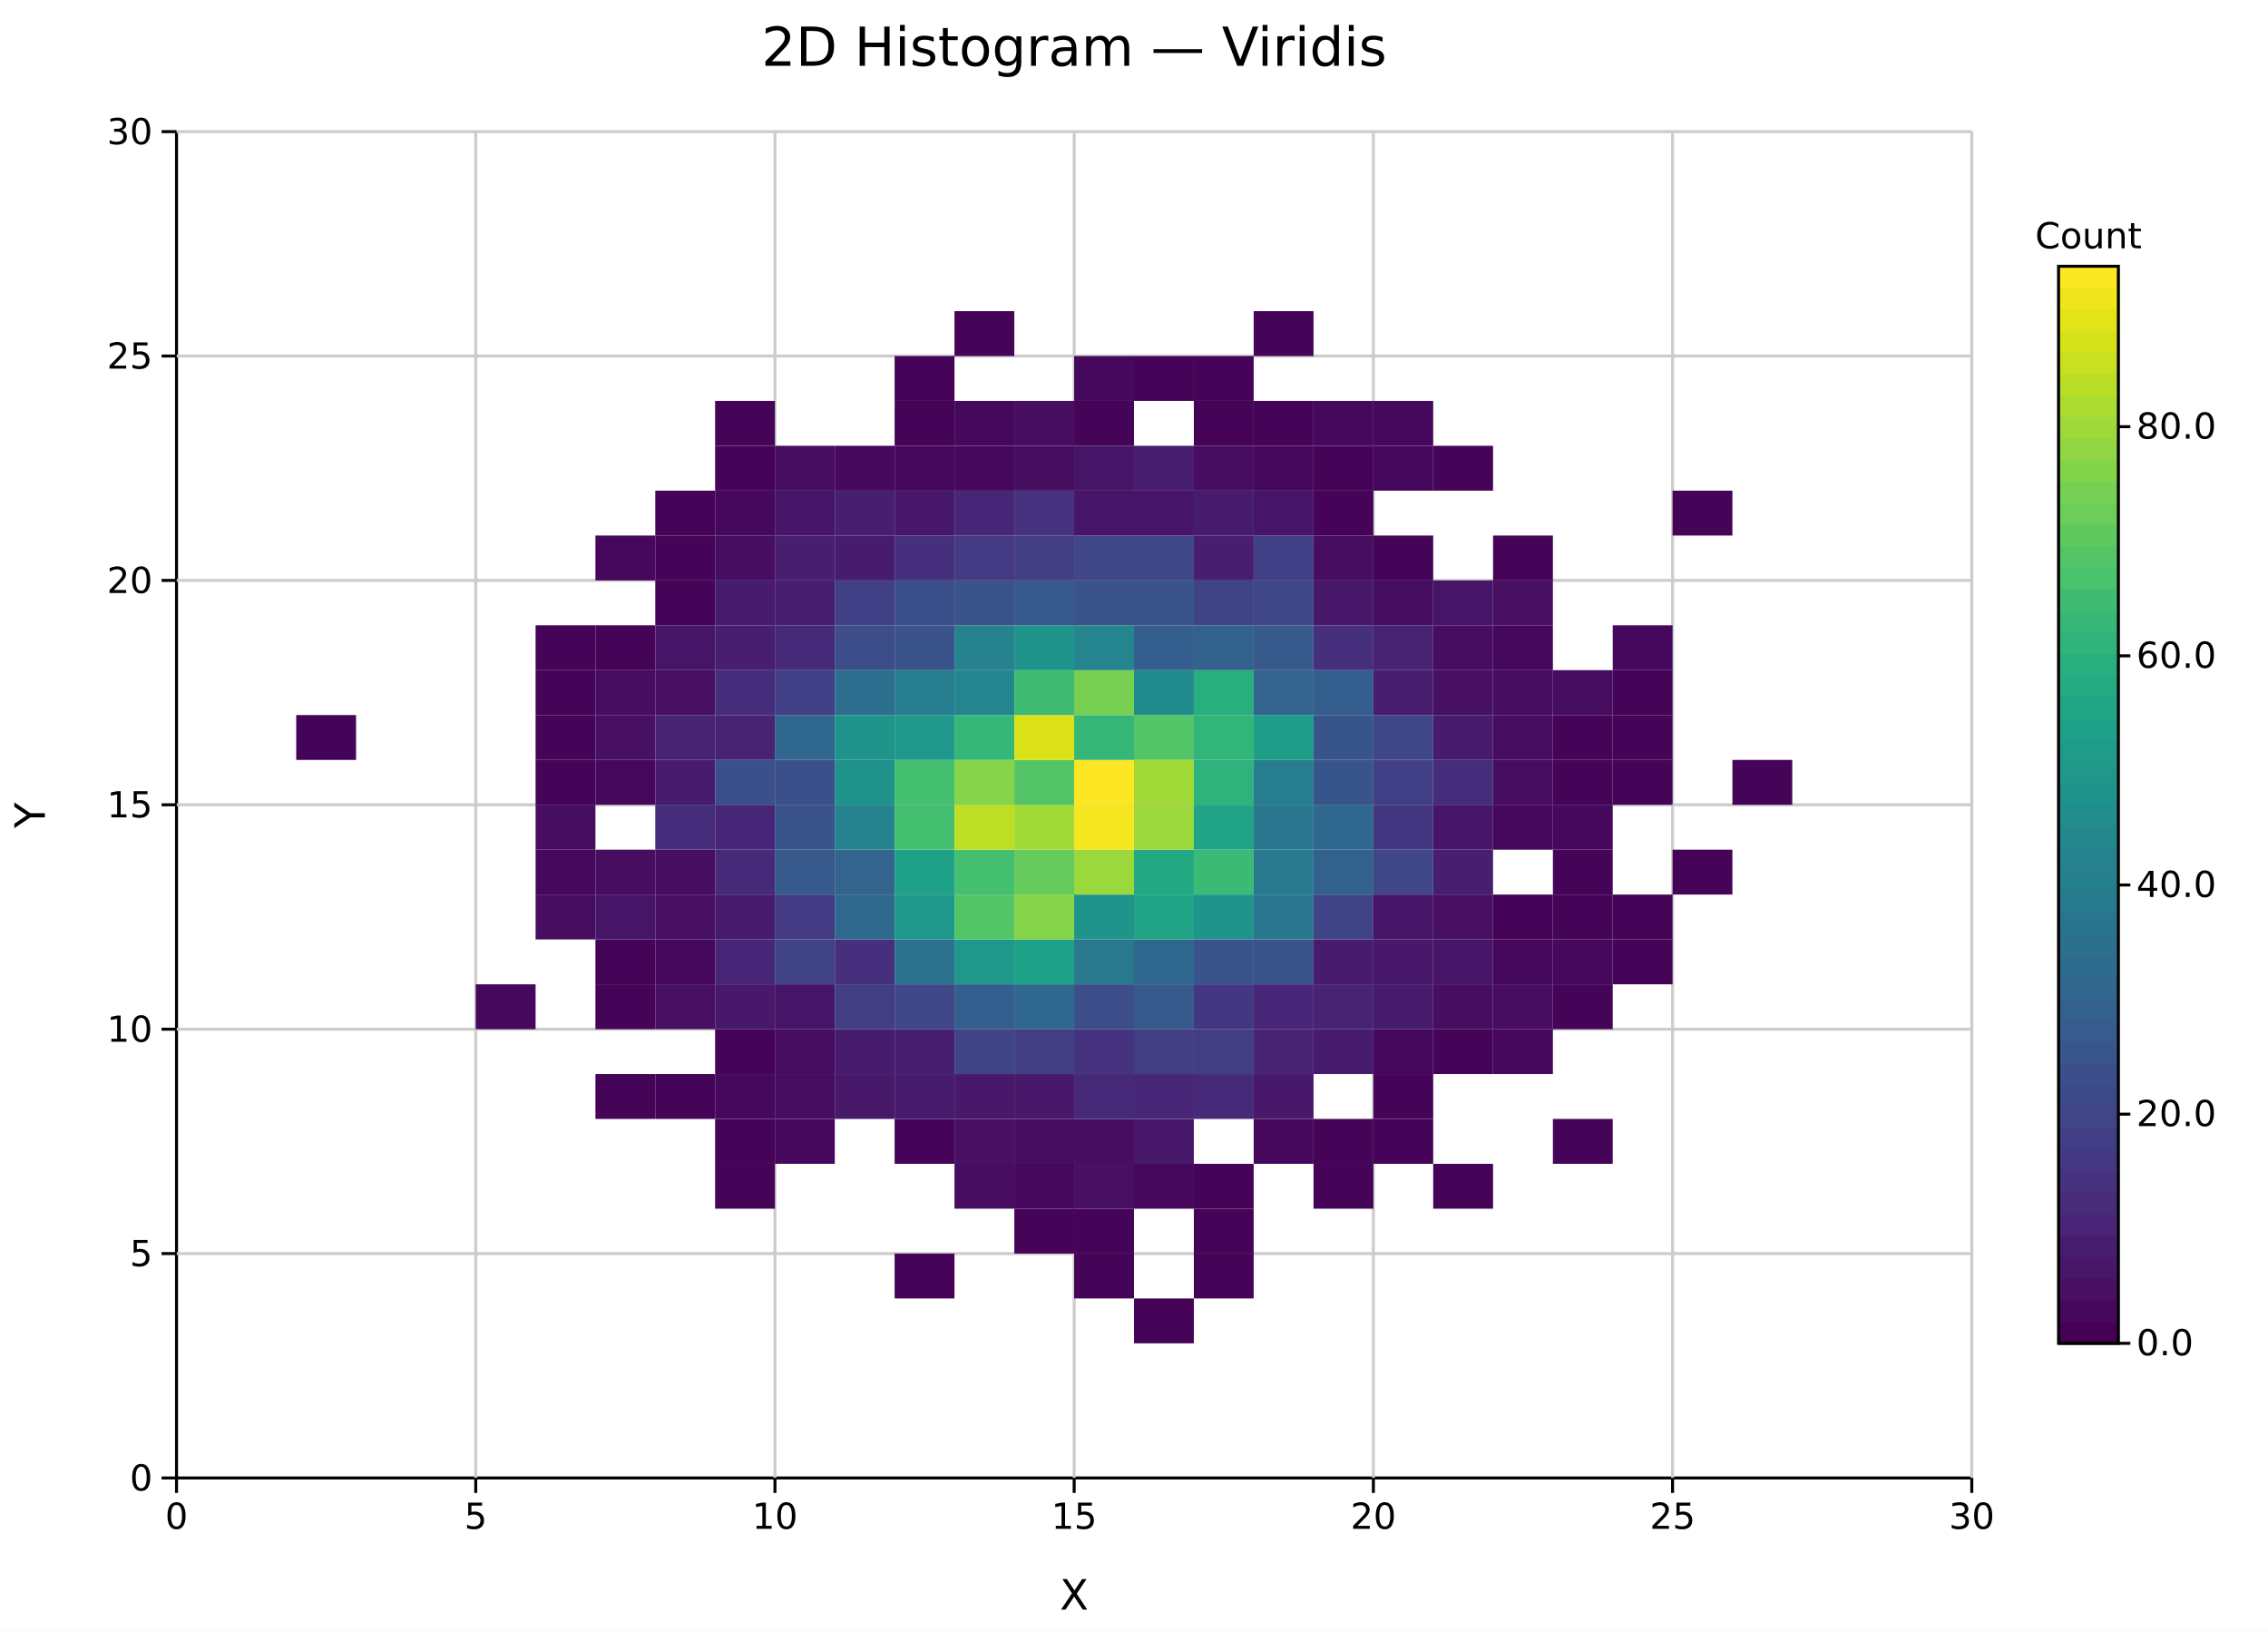
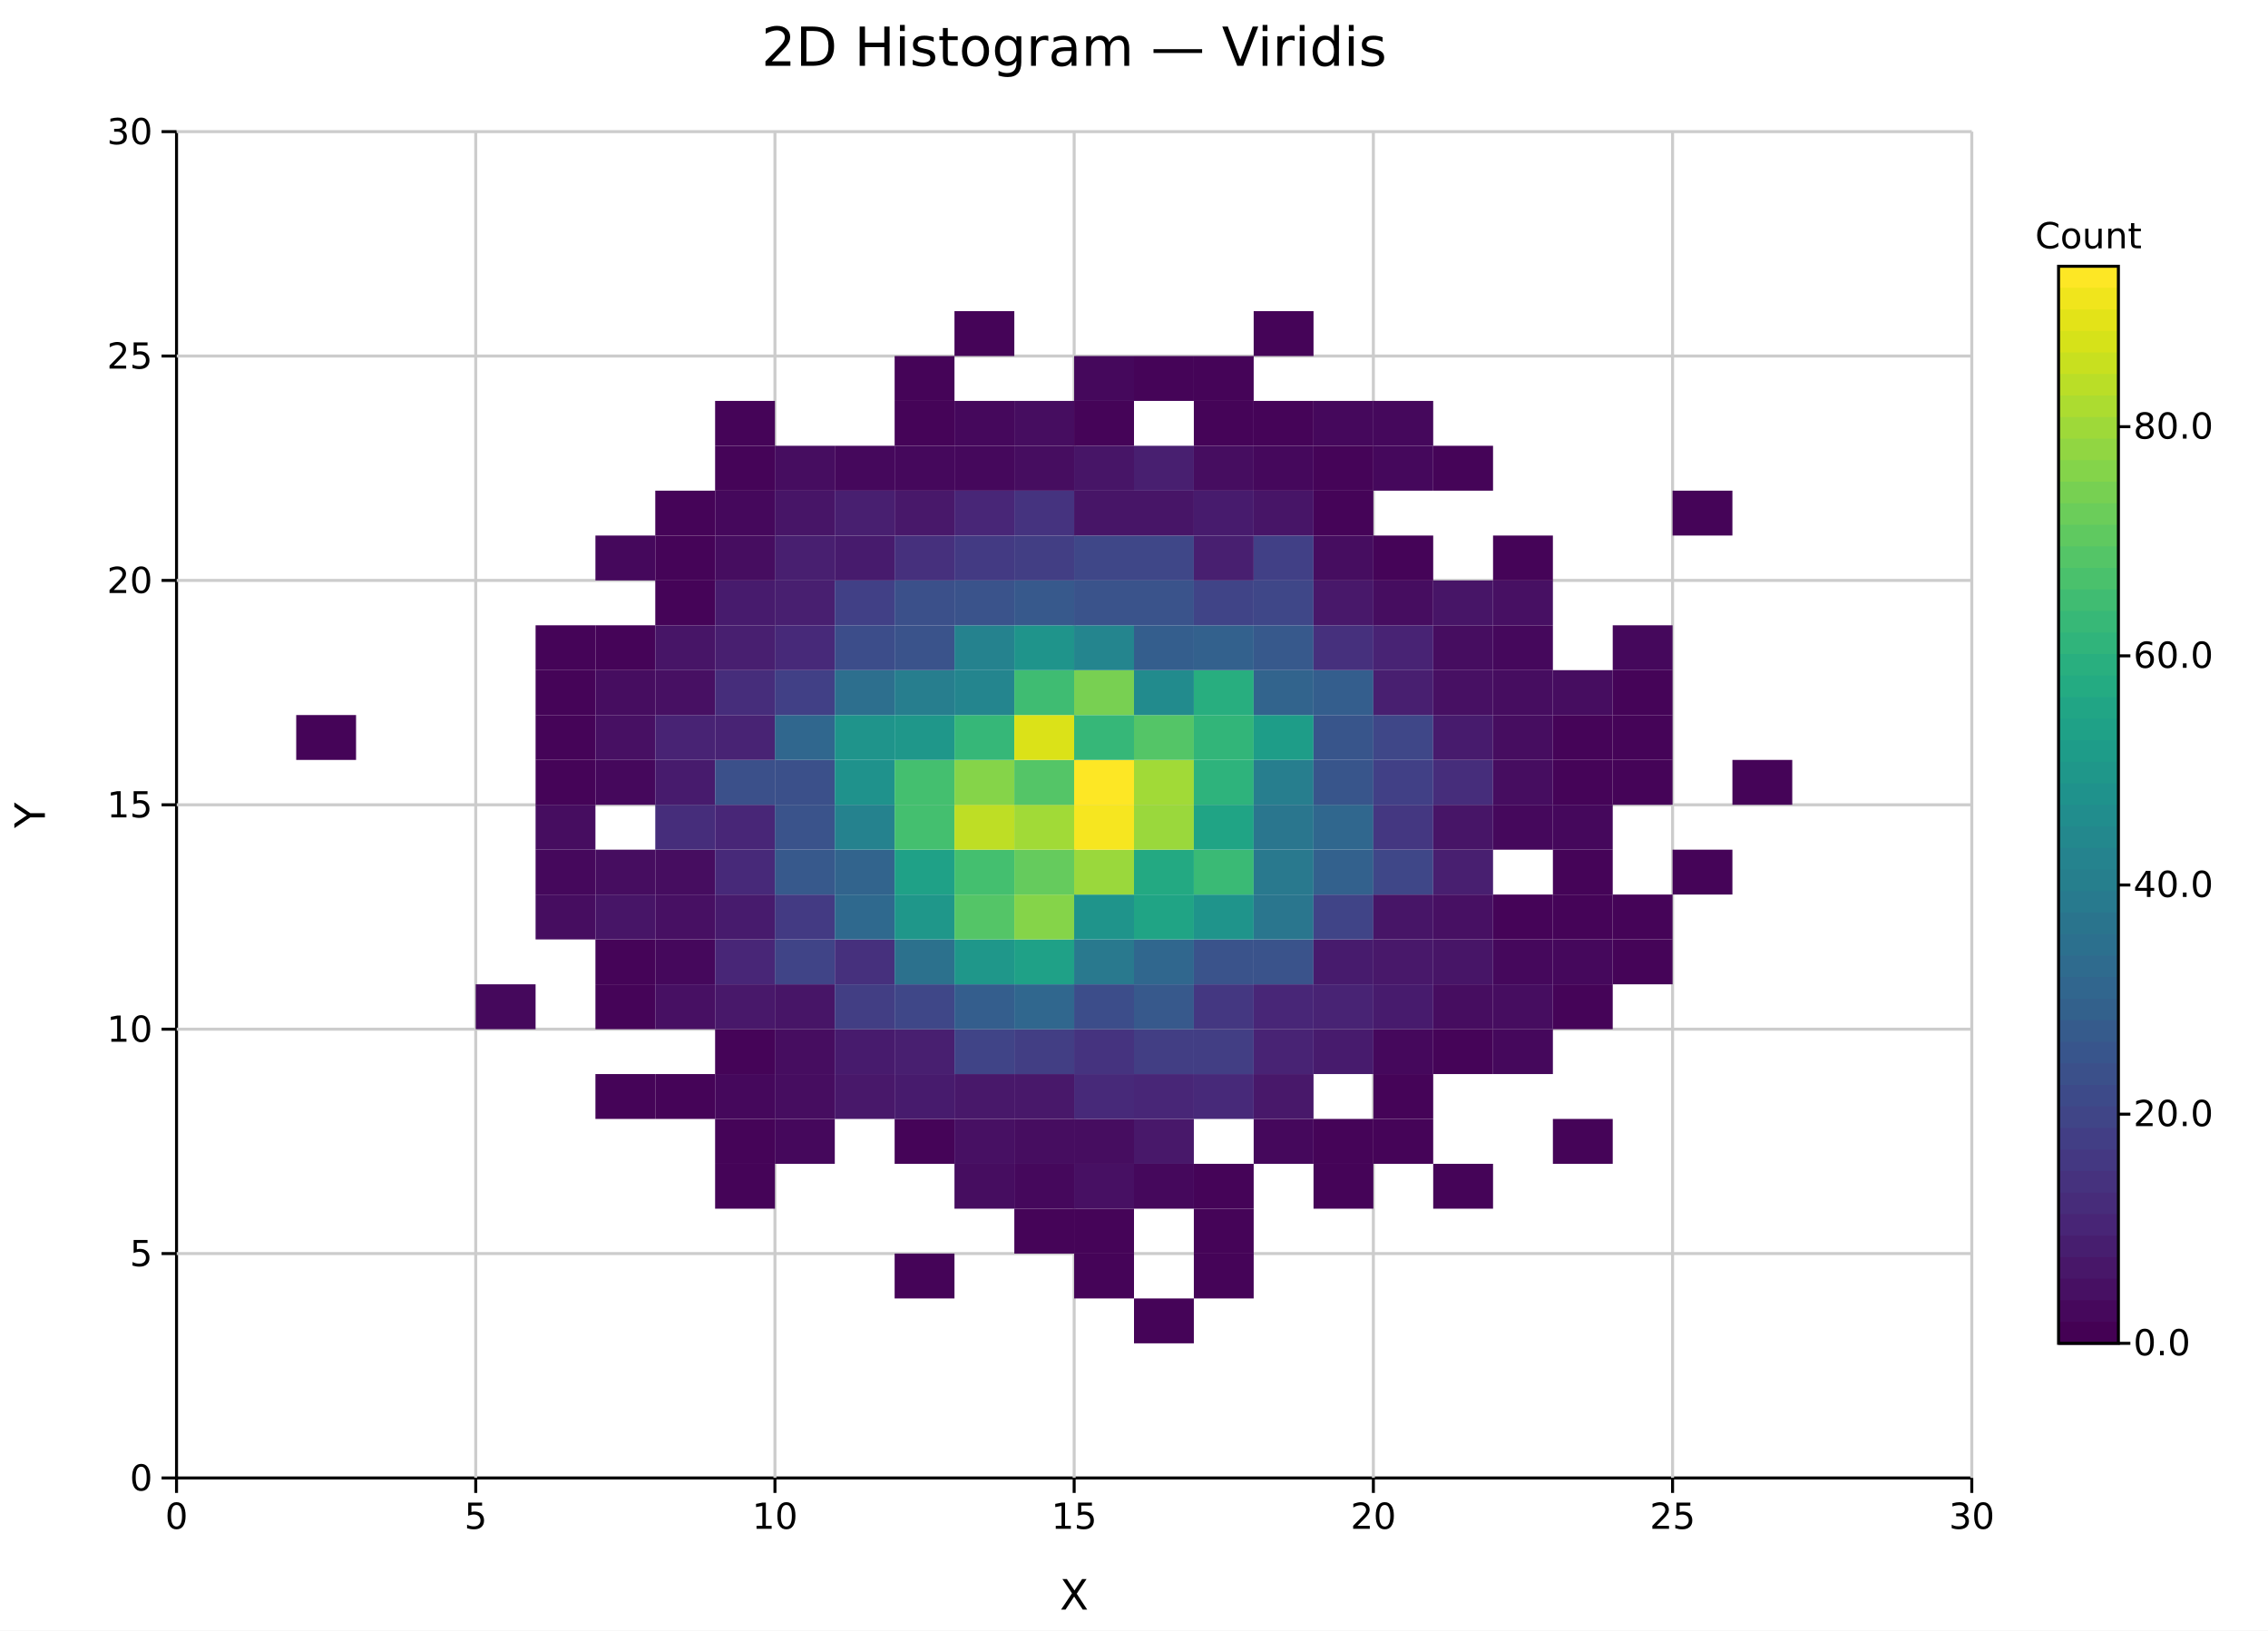
<svg xmlns="http://www.w3.org/2000/svg" width="758" height="545" font-family="DejaVu Sans, Liberation Sans, Arial, sans-serif" fill="black">
  <rect width="100%" height="100%" fill="white" />
  <line x1="59" y1="494" x2="659" y2="494" stroke="#000000" stroke-width="1" />
  <line x1="59" y1="44" x2="59" y2="494" stroke="#000000" stroke-width="1" />
  <line x1="159" y1="44" x2="159" y2="494" stroke="#cccccc" stroke-width="1" />
  <line x1="259" y1="44" x2="259" y2="494" stroke="#cccccc" stroke-width="1" />
  <line x1="359" y1="44" x2="359" y2="494" stroke="#cccccc" stroke-width="1" />
  <line x1="459" y1="44" x2="459" y2="494" stroke="#cccccc" stroke-width="1" />
  <line x1="559" y1="44" x2="559" y2="494" stroke="#cccccc" stroke-width="1" />
  <line x1="659" y1="44" x2="659" y2="494" stroke="#cccccc" stroke-width="1" />
  <line x1="59" y1="419" x2="659" y2="419" stroke="#cccccc" stroke-width="1" />
  <line x1="59" y1="344" x2="659" y2="344" stroke="#cccccc" stroke-width="1" />
  <line x1="59" y1="269" x2="659" y2="269" stroke="#cccccc" stroke-width="1" />
  <line x1="59" y1="194" x2="659" y2="194" stroke="#cccccc" stroke-width="1" />
  <line x1="59" y1="119" x2="659" y2="119" stroke="#cccccc" stroke-width="1" />
  <line x1="59" y1="44" x2="659" y2="44" stroke="#cccccc" stroke-width="1" />
  <line x1="59" y1="494" x2="59" y2="499" stroke="#000000" stroke-width="1" />
  <text x="59" y="511" font-size="12" text-anchor="middle">0</text>
  <line x1="159" y1="494" x2="159" y2="499" stroke="#000000" stroke-width="1" />
  <text x="159" y="511" font-size="12" text-anchor="middle">5</text>
  <line x1="259" y1="494" x2="259" y2="499" stroke="#000000" stroke-width="1" />
  <text x="259" y="511" font-size="12" text-anchor="middle">10</text>
  <line x1="359" y1="494" x2="359" y2="499" stroke="#000000" stroke-width="1" />
  <text x="359" y="511" font-size="12" text-anchor="middle">15</text>
  <line x1="459" y1="494" x2="459" y2="499" stroke="#000000" stroke-width="1" />
  <text x="459" y="511" font-size="12" text-anchor="middle">20</text>
  <line x1="559" y1="494" x2="559" y2="499" stroke="#000000" stroke-width="1" />
  <text x="559" y="511" font-size="12" text-anchor="middle">25</text>
  <line x1="659" y1="494" x2="659" y2="499" stroke="#000000" stroke-width="1" />
  <text x="659" y="511" font-size="12" text-anchor="middle">30</text>
  <line x1="54" y1="494" x2="59" y2="494" stroke="#000000" stroke-width="1" />
  <text x="51" y="498.2" font-size="12" text-anchor="end">0</text>
  <line x1="54" y1="419" x2="59" y2="419" stroke="#000000" stroke-width="1" />
  <text x="51" y="423.2" font-size="12" text-anchor="end">5</text>
  <line x1="54" y1="344" x2="59" y2="344" stroke="#000000" stroke-width="1" />
  <text x="51" y="348.2" font-size="12" text-anchor="end">10</text>
  <line x1="54" y1="269" x2="59" y2="269" stroke="#000000" stroke-width="1" />
  <text x="51" y="273.2" font-size="12" text-anchor="end">15</text>
  <line x1="54" y1="194" x2="59" y2="194" stroke="#000000" stroke-width="1" />
  <text x="51" y="198.2" font-size="12" text-anchor="end">20</text>
  <line x1="54" y1="119" x2="59" y2="119" stroke="#000000" stroke-width="1" />
  <text x="51" y="123.2" font-size="12" text-anchor="end">25</text>
  <line x1="54" y1="44" x2="59" y2="44" stroke="#000000" stroke-width="1" />
  <text x="51" y="48.2" font-size="12" text-anchor="end">30</text>
  <text x="359" y="538" font-size="14" text-anchor="middle">X</text>
  <text x="15" y="272.5" font-size="14" text-anchor="middle" transform="rotate(-90,15,272.5)">Y</text>
  <text x="359" y="22" font-size="18" text-anchor="middle">2D Histogram — Viridis</text>
  <rect x="379" y="434" width="20" height="15" fill="#450458" />
  <rect x="299" y="419" width="20" height="15" fill="#450458" />
  <rect x="359" y="419" width="20" height="15" fill="#450458" />
  <rect x="399" y="419" width="20" height="15" fill="#450458" />
  <rect x="339" y="404" width="20" height="15" fill="#450458" />
  <rect x="359" y="404" width="20" height="15" fill="#450458" />
  <rect x="399" y="404" width="20" height="15" fill="#450458" />
  <rect x="239" y="389" width="20" height="15" fill="#450458" />
  <rect x="319" y="389" width="20" height="15" fill="#460d60" />
  <rect x="339" y="389" width="20" height="15" fill="#45085c" />
  <rect x="359" y="389" width="20" height="15" fill="#471063" />
  <rect x="379" y="389" width="20" height="15" fill="#45085c" />
  <rect x="399" y="389" width="20" height="15" fill="#450458" />
  <rect x="439" y="389" width="20" height="15" fill="#450458" />
  <rect x="479" y="389" width="20" height="15" fill="#450458" />
  <rect x="239" y="374" width="20" height="15" fill="#450458" />
  <rect x="259" y="374" width="20" height="15" fill="#45085c" />
  <rect x="299" y="374" width="20" height="15" fill="#450458" />
  <rect x="319" y="374" width="20" height="15" fill="#471063" />
  <rect x="339" y="374" width="20" height="15" fill="#460d60" />
  <rect x="359" y="374" width="20" height="15" fill="#460d60" />
  <rect x="379" y="374" width="20" height="15" fill="#48186a" />
  <rect x="419" y="374" width="20" height="15" fill="#45085c" />
  <rect x="439" y="374" width="20" height="15" fill="#450458" />
  <rect x="459" y="374" width="20" height="15" fill="#450458" />
  <rect x="519" y="374" width="20" height="15" fill="#450458" />
  <rect x="199" y="359" width="20" height="15" fill="#450458" />
  <rect x="219" y="359" width="20" height="15" fill="#450458" />
  <rect x="239" y="359" width="20" height="15" fill="#45085c" />
  <rect x="259" y="359" width="20" height="15" fill="#460d60" />
  <rect x="279" y="359" width="20" height="15" fill="#48186a" />
  <rect x="299" y="359" width="20" height="15" fill="#471b6d" />
  <rect x="319" y="359" width="20" height="15" fill="#48186a" />
  <rect x="339" y="359" width="20" height="15" fill="#48186a" />
  <rect x="359" y="359" width="20" height="15" fill="#472979" />
  <rect x="379" y="359" width="20" height="15" fill="#482677" />
  <rect x="399" y="359" width="20" height="15" fill="#472979" />
  <rect x="419" y="359" width="20" height="15" fill="#48186a" />
  <rect x="459" y="359" width="20" height="15" fill="#450458" />
  <rect x="239" y="344" width="20" height="15" fill="#450458" />
  <rect x="259" y="344" width="20" height="15" fill="#460d60" />
  <rect x="279" y="344" width="20" height="15" fill="#471b6d" />
  <rect x="299" y="344" width="20" height="15" fill="#481f70" />
  <rect x="319" y="344" width="20" height="15" fill="#404487" />
  <rect x="339" y="344" width="20" height="15" fill="#423e84" />
  <rect x="359" y="344" width="20" height="15" fill="#45337f" />
  <rect x="379" y="344" width="20" height="15" fill="#423e84" />
  <rect x="399" y="344" width="20" height="15" fill="#423e84" />
  <rect x="419" y="344" width="20" height="15" fill="#482374" />
  <rect x="439" y="344" width="20" height="15" fill="#471b6d" />
  <rect x="459" y="344" width="20" height="15" fill="#45085c" />
  <rect x="479" y="344" width="20" height="15" fill="#450458" />
  <rect x="499" y="344" width="20" height="15" fill="#45085c" />
  <rect x="159" y="329" width="20" height="15" fill="#45085c" />
  <rect x="199" y="329" width="20" height="15" fill="#450458" />
  <rect x="219" y="329" width="20" height="15" fill="#471063" />
  <rect x="239" y="329" width="20" height="15" fill="#48186a" />
  <rect x="259" y="329" width="20" height="15" fill="#471567" />
  <rect x="279" y="329" width="20" height="15" fill="#423e84" />
  <rect x="299" y="329" width="20" height="15" fill="#3f4788" />
  <rect x="319" y="329" width="20" height="15" fill="#345e8d" />
  <rect x="339" y="329" width="20" height="15" fill="#30678e" />
  <rect x="359" y="329" width="20" height="15" fill="#3c4d8a" />
  <rect x="379" y="329" width="20" height="15" fill="#37598c" />
  <rect x="399" y="329" width="20" height="15" fill="#443781" />
  <rect x="419" y="329" width="20" height="15" fill="#482677" />
  <rect x="439" y="329" width="20" height="15" fill="#482374" />
  <rect x="459" y="329" width="20" height="15" fill="#471b6d" />
  <rect x="479" y="329" width="20" height="15" fill="#460d60" />
  <rect x="499" y="329" width="20" height="15" fill="#460d60" />
  <rect x="519" y="329" width="20" height="15" fill="#450458" />
  <rect x="199" y="314" width="20" height="15" fill="#450458" />
  <rect x="219" y="314" width="20" height="15" fill="#45085c" />
  <rect x="239" y="314" width="20" height="15" fill="#482677" />
  <rect x="259" y="314" width="20" height="15" fill="#404487" />
  <rect x="279" y="314" width="20" height="15" fill="#46307d" />
  <rect x="299" y="314" width="20" height="15" fill="#2c718d" />
  <rect x="319" y="314" width="20" height="15" fill="#1f978a" />
  <rect x="339" y="314" width="20" height="15" fill="#1fa187" />
  <rect x="359" y="314" width="20" height="15" fill="#29798e" />
  <rect x="379" y="314" width="20" height="15" fill="#30678e" />
  <rect x="399" y="314" width="20" height="15" fill="#3a538b" />
  <rect x="419" y="314" width="20" height="15" fill="#3a538b" />
  <rect x="439" y="314" width="20" height="15" fill="#471b6d" />
  <rect x="459" y="314" width="20" height="15" fill="#48186a" />
  <rect x="479" y="314" width="20" height="15" fill="#471567" />
  <rect x="499" y="314" width="20" height="15" fill="#45085c" />
  <rect x="519" y="314" width="20" height="15" fill="#45085c" />
  <rect x="539" y="314" width="20" height="15" fill="#450458" />
  <rect x="179" y="299" width="20" height="15" fill="#460d60" />
  <rect x="199" y="299" width="20" height="15" fill="#471567" />
  <rect x="219" y="299" width="20" height="15" fill="#471063" />
  <rect x="239" y="299" width="20" height="15" fill="#471b6d" />
  <rect x="259" y="299" width="20" height="15" fill="#433a83" />
  <rect x="279" y="299" width="20" height="15" fill="#2f698e" />
  <rect x="299" y="299" width="20" height="15" fill="#1f978a" />
  <rect x="319" y="299" width="20" height="15" fill="#54c567" />
  <rect x="339" y="299" width="20" height="15" fill="#85d449" />
  <rect x="359" y="299" width="20" height="15" fill="#1f948b" />
  <rect x="379" y="299" width="20" height="15" fill="#20a485" />
  <rect x="399" y="299" width="20" height="15" fill="#1f948b" />
  <rect x="419" y="299" width="20" height="15" fill="#2a768e" />
  <rect x="439" y="299" width="20" height="15" fill="#404487" />
  <rect x="459" y="299" width="20" height="15" fill="#471567" />
  <rect x="479" y="299" width="20" height="15" fill="#471063" />
  <rect x="499" y="299" width="20" height="15" fill="#450458" />
  <rect x="519" y="299" width="20" height="15" fill="#450458" />
  <rect x="539" y="299" width="20" height="15" fill="#450458" />
  <rect x="179" y="284" width="20" height="15" fill="#45085c" />
  <rect x="199" y="284" width="20" height="15" fill="#460d60" />
  <rect x="219" y="284" width="20" height="15" fill="#460d60" />
  <rect x="239" y="284" width="20" height="15" fill="#472979" />
  <rect x="259" y="284" width="20" height="15" fill="#37598c" />
  <rect x="279" y="284" width="20" height="15" fill="#32648d" />
  <rect x="299" y="284" width="20" height="15" fill="#1fa187" />
  <rect x="319" y="284" width="20" height="15" fill="#44bf6f" />
  <rect x="339" y="284" width="20" height="15" fill="#65cb5d" />
  <rect x="359" y="284" width="20" height="15" fill="#9ad83c" />
  <rect x="379" y="284" width="20" height="15" fill="#23a982" />
  <rect x="399" y="284" width="20" height="15" fill="#3aba75" />
  <rect x="419" y="284" width="20" height="15" fill="#29798e" />
  <rect x="439" y="284" width="20" height="15" fill="#33618d" />
  <rect x="459" y="284" width="20" height="15" fill="#3f4788" />
  <rect x="479" y="284" width="20" height="15" fill="#481f70" />
  <rect x="519" y="284" width="20" height="15" fill="#450458" />
  <rect x="559" y="284" width="20" height="15" fill="#450458" />
  <rect x="179" y="269" width="20" height="15" fill="#460d60" />
  <rect x="219" y="269" width="20" height="15" fill="#462d7b" />
  <rect x="239" y="269" width="20" height="15" fill="#482677" />
  <rect x="259" y="269" width="20" height="15" fill="#3a538b" />
  <rect x="279" y="269" width="20" height="15" fill="#25828e" />
  <rect x="299" y="269" width="20" height="15" fill="#44bf6f" />
  <rect x="319" y="269" width="20" height="15" fill="#bede25" />
  <rect x="339" y="269" width="20" height="15" fill="#a1da37" />
  <rect x="359" y="269" width="20" height="15" fill="#f6e620" />
  <rect x="379" y="269" width="20" height="15" fill="#9ad83c" />
  <rect x="399" y="269" width="20" height="15" fill="#20a485" />
  <rect x="419" y="269" width="20" height="15" fill="#2a768e" />
  <rect x="439" y="269" width="20" height="15" fill="#30678e" />
  <rect x="459" y="269" width="20" height="15" fill="#443781" />
  <rect x="479" y="269" width="20" height="15" fill="#471567" />
  <rect x="499" y="269" width="20" height="15" fill="#45085c" />
  <rect x="519" y="269" width="20" height="15" fill="#45085c" />
  <rect x="179" y="254" width="20" height="15" fill="#450458" />
  <rect x="199" y="254" width="20" height="15" fill="#45085c" />
  <rect x="219" y="254" width="20" height="15" fill="#471b6d" />
  <rect x="239" y="254" width="20" height="15" fill="#3b508a" />
  <rect x="259" y="254" width="20" height="15" fill="#3b508a" />
  <rect x="279" y="254" width="20" height="15" fill="#1f928c" />
  <rect x="299" y="254" width="20" height="15" fill="#44bf6f" />
  <rect x="319" y="254" width="20" height="15" fill="#85d449" />
  <rect x="339" y="254" width="20" height="15" fill="#54c567" />
  <rect x="359" y="254" width="20" height="15" fill="#fde725" />
  <rect x="379" y="254" width="20" height="15" fill="#a1da37" />
  <rect x="399" y="254" width="20" height="15" fill="#2eb37c" />
  <rect x="419" y="254" width="20" height="15" fill="#277e8e" />
  <rect x="439" y="254" width="20" height="15" fill="#38558b" />
  <rect x="459" y="254" width="20" height="15" fill="#414086" />
  <rect x="479" y="254" width="20" height="15" fill="#462d7b" />
  <rect x="499" y="254" width="20" height="15" fill="#460d60" />
  <rect x="519" y="254" width="20" height="15" fill="#450458" />
  <rect x="539" y="254" width="20" height="15" fill="#450458" />
  <rect x="579" y="254" width="20" height="15" fill="#450458" />
  <rect x="99" y="239" width="20" height="15" fill="#450458" />
  <rect x="179" y="239" width="20" height="15" fill="#450458" />
  <rect x="199" y="239" width="20" height="15" fill="#471063" />
  <rect x="219" y="239" width="20" height="15" fill="#482374" />
  <rect x="239" y="239" width="20" height="15" fill="#482374" />
  <rect x="259" y="239" width="20" height="15" fill="#30678e" />
  <rect x="279" y="239" width="20" height="15" fill="#1f948b" />
  <rect x="299" y="239" width="20" height="15" fill="#1f978a" />
  <rect x="319" y="239" width="20" height="15" fill="#36b778" />
  <rect x="339" y="239" width="20" height="15" fill="#dbe218" />
  <rect x="359" y="239" width="20" height="15" fill="#36b778" />
  <rect x="379" y="239" width="20" height="15" fill="#54c567" />
  <rect x="399" y="239" width="20" height="15" fill="#32b579" />
  <rect x="419" y="239" width="20" height="15" fill="#1e9d88" />
  <rect x="439" y="239" width="20" height="15" fill="#38558b" />
  <rect x="459" y="239" width="20" height="15" fill="#3f4788" />
  <rect x="479" y="239" width="20" height="15" fill="#471b6d" />
  <rect x="499" y="239" width="20" height="15" fill="#460d60" />
  <rect x="519" y="239" width="20" height="15" fill="#450458" />
  <rect x="539" y="239" width="20" height="15" fill="#450458" />
  <rect x="179" y="224" width="20" height="15" fill="#450458" />
  <rect x="199" y="224" width="20" height="15" fill="#460d60" />
  <rect x="219" y="224" width="20" height="15" fill="#471063" />
  <rect x="239" y="224" width="20" height="15" fill="#462d7b" />
  <rect x="259" y="224" width="20" height="15" fill="#414086" />
  <rect x="279" y="224" width="20" height="15" fill="#2d6f8e" />
  <rect x="299" y="224" width="20" height="15" fill="#277e8e" />
  <rect x="319" y="224" width="20" height="15" fill="#24858e" />
  <rect x="339" y="224" width="20" height="15" fill="#3fbc72" />
  <rect x="359" y="224" width="20" height="15" fill="#78d052" />
  <rect x="379" y="224" width="20" height="15" fill="#228b8d" />
  <rect x="399" y="224" width="20" height="15" fill="#28ae7f" />
  <rect x="419" y="224" width="20" height="15" fill="#32648d" />
  <rect x="439" y="224" width="20" height="15" fill="#345e8d" />
  <rect x="459" y="224" width="20" height="15" fill="#481f70" />
  <rect x="479" y="224" width="20" height="15" fill="#471063" />
  <rect x="499" y="224" width="20" height="15" fill="#460d60" />
  <rect x="519" y="224" width="20" height="15" fill="#460d60" />
  <rect x="539" y="224" width="20" height="15" fill="#450458" />
  <rect x="179" y="209" width="20" height="15" fill="#450458" />
  <rect x="199" y="209" width="20" height="15" fill="#450458" />
  <rect x="219" y="209" width="20" height="15" fill="#471567" />
  <rect x="239" y="209" width="20" height="15" fill="#481f70" />
  <rect x="259" y="209" width="20" height="15" fill="#472979" />
  <rect x="279" y="209" width="20" height="15" fill="#3c4d8a" />
  <rect x="299" y="209" width="20" height="15" fill="#3a538b" />
  <rect x="319" y="209" width="20" height="15" fill="#25828e" />
  <rect x="339" y="209" width="20" height="15" fill="#1f948b" />
  <rect x="359" y="209" width="20" height="15" fill="#24858e" />
  <rect x="379" y="209" width="20" height="15" fill="#345e8d" />
  <rect x="399" y="209" width="20" height="15" fill="#33618d" />
  <rect x="419" y="209" width="20" height="15" fill="#37598c" />
  <rect x="439" y="209" width="20" height="15" fill="#46307d" />
  <rect x="459" y="209" width="20" height="15" fill="#482374" />
  <rect x="479" y="209" width="20" height="15" fill="#460d60" />
  <rect x="499" y="209" width="20" height="15" fill="#45085c" />
  <rect x="539" y="209" width="20" height="15" fill="#45085c" />
  <rect x="219" y="194" width="20" height="15" fill="#450458" />
  <rect x="239" y="194" width="20" height="15" fill="#471b6d" />
  <rect x="259" y="194" width="20" height="15" fill="#481f70" />
  <rect x="279" y="194" width="20" height="15" fill="#414086" />
  <rect x="299" y="194" width="20" height="15" fill="#3b508a" />
  <rect x="319" y="194" width="20" height="15" fill="#3a538b" />
  <rect x="339" y="194" width="20" height="15" fill="#37598c" />
  <rect x="359" y="194" width="20" height="15" fill="#3a538b" />
  <rect x="379" y="194" width="20" height="15" fill="#3a538b" />
  <rect x="399" y="194" width="20" height="15" fill="#404487" />
  <rect x="419" y="194" width="20" height="15" fill="#3f4788" />
  <rect x="439" y="194" width="20" height="15" fill="#48186a" />
  <rect x="459" y="194" width="20" height="15" fill="#460d60" />
  <rect x="479" y="194" width="20" height="15" fill="#471567" />
  <rect x="499" y="194" width="20" height="15" fill="#471063" />
  <rect x="199" y="179" width="20" height="15" fill="#45085c" />
  <rect x="219" y="179" width="20" height="15" fill="#450458" />
  <rect x="239" y="179" width="20" height="15" fill="#460d60" />
  <rect x="259" y="179" width="20" height="15" fill="#481f70" />
  <rect x="279" y="179" width="20" height="15" fill="#471b6d" />
  <rect x="299" y="179" width="20" height="15" fill="#46307d" />
  <rect x="319" y="179" width="20" height="15" fill="#433a83" />
  <rect x="339" y="179" width="20" height="15" fill="#423e84" />
  <rect x="359" y="179" width="20" height="15" fill="#3f4788" />
  <rect x="379" y="179" width="20" height="15" fill="#3f4788" />
  <rect x="399" y="179" width="20" height="15" fill="#481f70" />
  <rect x="419" y="179" width="20" height="15" fill="#414086" />
  <rect x="439" y="179" width="20" height="15" fill="#460d60" />
  <rect x="459" y="179" width="20" height="15" fill="#450458" />
  <rect x="499" y="179" width="20" height="15" fill="#450458" />
  <rect x="219" y="164" width="20" height="15" fill="#450458" />
  <rect x="239" y="164" width="20" height="15" fill="#45085c" />
  <rect x="259" y="164" width="20" height="15" fill="#471567" />
  <rect x="279" y="164" width="20" height="15" fill="#481f70" />
  <rect x="299" y="164" width="20" height="15" fill="#48186a" />
  <rect x="319" y="164" width="20" height="15" fill="#482677" />
  <rect x="339" y="164" width="20" height="15" fill="#45337f" />
  <rect x="359" y="164" width="20" height="15" fill="#471567" />
  <rect x="379" y="164" width="20" height="15" fill="#471567" />
  <rect x="399" y="164" width="20" height="15" fill="#471b6d" />
  <rect x="419" y="164" width="20" height="15" fill="#471567" />
  <rect x="439" y="164" width="20" height="15" fill="#450458" />
  <rect x="559" y="164" width="20" height="15" fill="#450458" />
  <rect x="239" y="149" width="20" height="15" fill="#450458" />
  <rect x="259" y="149" width="20" height="15" fill="#460d60" />
  <rect x="279" y="149" width="20" height="15" fill="#45085c" />
  <rect x="299" y="149" width="20" height="15" fill="#45085c" />
  <rect x="319" y="149" width="20" height="15" fill="#45085c" />
  <rect x="339" y="149" width="20" height="15" fill="#460d60" />
  <rect x="359" y="149" width="20" height="15" fill="#471567" />
  <rect x="379" y="149" width="20" height="15" fill="#481f70" />
  <rect x="399" y="149" width="20" height="15" fill="#460d60" />
  <rect x="419" y="149" width="20" height="15" fill="#45085c" />
  <rect x="439" y="149" width="20" height="15" fill="#450458" />
  <rect x="459" y="149" width="20" height="15" fill="#45085c" />
  <rect x="479" y="149" width="20" height="15" fill="#450458" />
  <rect x="239" y="134" width="20" height="15" fill="#450458" />
  <rect x="299" y="134" width="20" height="15" fill="#450458" />
  <rect x="319" y="134" width="20" height="15" fill="#45085c" />
  <rect x="339" y="134" width="20" height="15" fill="#460d60" />
  <rect x="359" y="134" width="20" height="15" fill="#450458" />
  <rect x="399" y="134" width="20" height="15" fill="#450458" />
  <rect x="419" y="134" width="20" height="15" fill="#450458" />
  <rect x="439" y="134" width="20" height="15" fill="#45085c" />
  <rect x="459" y="134" width="20" height="15" fill="#45085c" />
  <rect x="299" y="119" width="20" height="15" fill="#450458" />
  <rect x="359" y="119" width="20" height="15" fill="#45085c" />
  <rect x="379" y="119" width="20" height="15" fill="#450458" />
  <rect x="399" y="119" width="20" height="15" fill="#450458" />
  <rect x="319" y="104" width="20" height="15" fill="#450458" />
  <rect x="419" y="104" width="20" height="15" fill="#450458" />
  <rect x="688" y="89" width="20" height="7.7" fill="#fde725" />
  <rect x="688" y="96.2" width="20" height="7.7" fill="#f0e51c" />
  <rect x="688" y="103.4" width="20" height="7.7" fill="#e3e318" />
  <rect x="688" y="110.6" width="20" height="7.7" fill="#d6e219" />
  <rect x="688" y="117.8" width="20" height="7.7" fill="#c8e01f" />
  <rect x="688" y="125" width="20" height="7.7" fill="#bade27" />
  <rect x="688" y="132.2" width="20" height="7.7" fill="#acdc30" />
  <rect x="688" y="139.4" width="20" height="7.7" fill="#9ed939" />
  <rect x="688" y="146.6" width="20" height="7.7" fill="#91d642" />
  <rect x="688" y="153.8" width="20" height="7.7" fill="#84d44a" />
  <rect x="688" y="161" width="20" height="7.7" fill="#77d052" />
  <rect x="688" y="168.2" width="20" height="7.7" fill="#6bcd5a" />
  <rect x="688" y="175.4" width="20" height="7.7" fill="#5fc960" />
  <rect x="688" y="182.6" width="20" height="7.7" fill="#54c567" />
  <rect x="688" y="189.8" width="20" height="7.7" fill="#4ac16c" />
  <rect x="688" y="197" width="20" height="7.7" fill="#40bc72" />
  <rect x="688" y="204.2" width="20" height="7.7" fill="#37b877" />
  <rect x="688" y="211.4" width="20" height="7.7" fill="#30b47b" />
  <rect x="688" y="218.6" width="20" height="7.7" fill="#29af7f" />
  <rect x="688" y="225.8" width="20" height="7.7" fill="#24ab82" />
  <rect x="688" y="233" width="20" height="7.7" fill="#21a585" />
  <rect x="688" y="240.2" width="20" height="7.7" fill="#1fa187" />
  <rect x="688" y="247.4" width="20" height="7.7" fill="#1e9c89" />
  <rect x="688" y="254.6" width="20" height="7.7" fill="#1f978a" />
  <rect x="688" y="261.8" width="20" height="7.7" fill="#1f928c" />
  <rect x="688" y="269" width="20" height="7.7" fill="#218d8d" />
  <rect x="688" y="276.2" width="20" height="7.7" fill="#23888d" />
  <rect x="688" y="283.4" width="20" height="7.7" fill="#25838e" />
  <rect x="688" y="290.6" width="20" height="7.7" fill="#267f8d" />
  <rect x="688" y="297.8" width="20" height="7.7" fill="#287a8e" />
  <rect x="688" y="305" width="20" height="7.7" fill="#2a748d" />
  <rect x="688" y="312.2" width="20" height="7.7" fill="#2c708e" />
  <rect x="688" y="319.4" width="20" height="7.7" fill="#2f6b8e" />
  <rect x="688" y="326.6" width="20" height="7.7" fill="#31668e" />
  <rect x="688" y="333.8" width="20" height="7.7" fill="#33618c" />
  <rect x="688" y="341" width="20" height="7.7" fill="#365b8c" />
  <rect x="688" y="348.2" width="20" height="7.7" fill="#38558c" />
  <rect x="688" y="355.4" width="20" height="7.7" fill="#3b508a" />
  <rect x="688" y="362.6" width="20" height="7.7" fill="#3d4a89" />
  <rect x="688" y="369.8" width="20" height="7.7" fill="#404587" />
  <rect x="688" y="377" width="20" height="7.7" fill="#423e85" />
  <rect x="688" y="384.2" width="20" height="7.7" fill="#443882" />
  <rect x="688" y="391.4" width="20" height="7.7" fill="#46327e" />
  <rect x="688" y="398.6" width="20" height="7.7" fill="#472c7a" />
  <rect x="688" y="405.8" width="20" height="7.7" fill="#482576" />
  <rect x="688" y="413" width="20" height="7.7" fill="#471e6f" />
  <rect x="688" y="420.2" width="20" height="7.7" fill="#481769" />
  <rect x="688" y="427.4" width="20" height="7.7" fill="#471063" />
  <rect x="688" y="434.6" width="20" height="7.7" fill="#46085c" />
  <rect x="688" y="441.8" width="20" height="7.7" fill="#440154" />
  <rect x="688" y="89" width="20" height="360" fill="none" stroke="#000000" stroke-width="1" />
  <line x1="708" y1="449" x2="712" y2="449" stroke="#000000" stroke-width="1" />
-   <text x="714" y="453" font-size="12" text-anchor="start">0.0</text>
+   <text x="713" y="453" font-size="12" text-anchor="start">0.0</text>
  <line x1="708" y1="372.4" x2="712" y2="372.4" stroke="#000000" stroke-width="1" />
-   <text x="714" y="376.4" font-size="12" text-anchor="start">20.0</text>
+   <text x="713" y="376.4" font-size="12" text-anchor="start">20.0</text>
  <line x1="708" y1="295.81" x2="712" y2="295.81" stroke="#000000" stroke-width="1" />
-   <text x="714" y="299.81" font-size="12" text-anchor="start">40.0</text>
+   <text x="713" y="299.81" font-size="12" text-anchor="start">40.0</text>
  <line x1="708" y1="219.21" x2="712" y2="219.21" stroke="#000000" stroke-width="1" />
-   <text x="714" y="223.21" font-size="12" text-anchor="start">60.0</text>
+   <text x="713" y="223.21" font-size="12" text-anchor="start">60.0</text>
  <line x1="708" y1="142.62" x2="712" y2="142.62" stroke="#000000" stroke-width="1" />
-   <text x="714" y="146.62" font-size="12" text-anchor="start">80.0</text>
+   <text x="713" y="146.62" font-size="12" text-anchor="start">80.0</text>
  <text x="698" y="83" font-size="12" text-anchor="middle">Count</text>
</svg>
